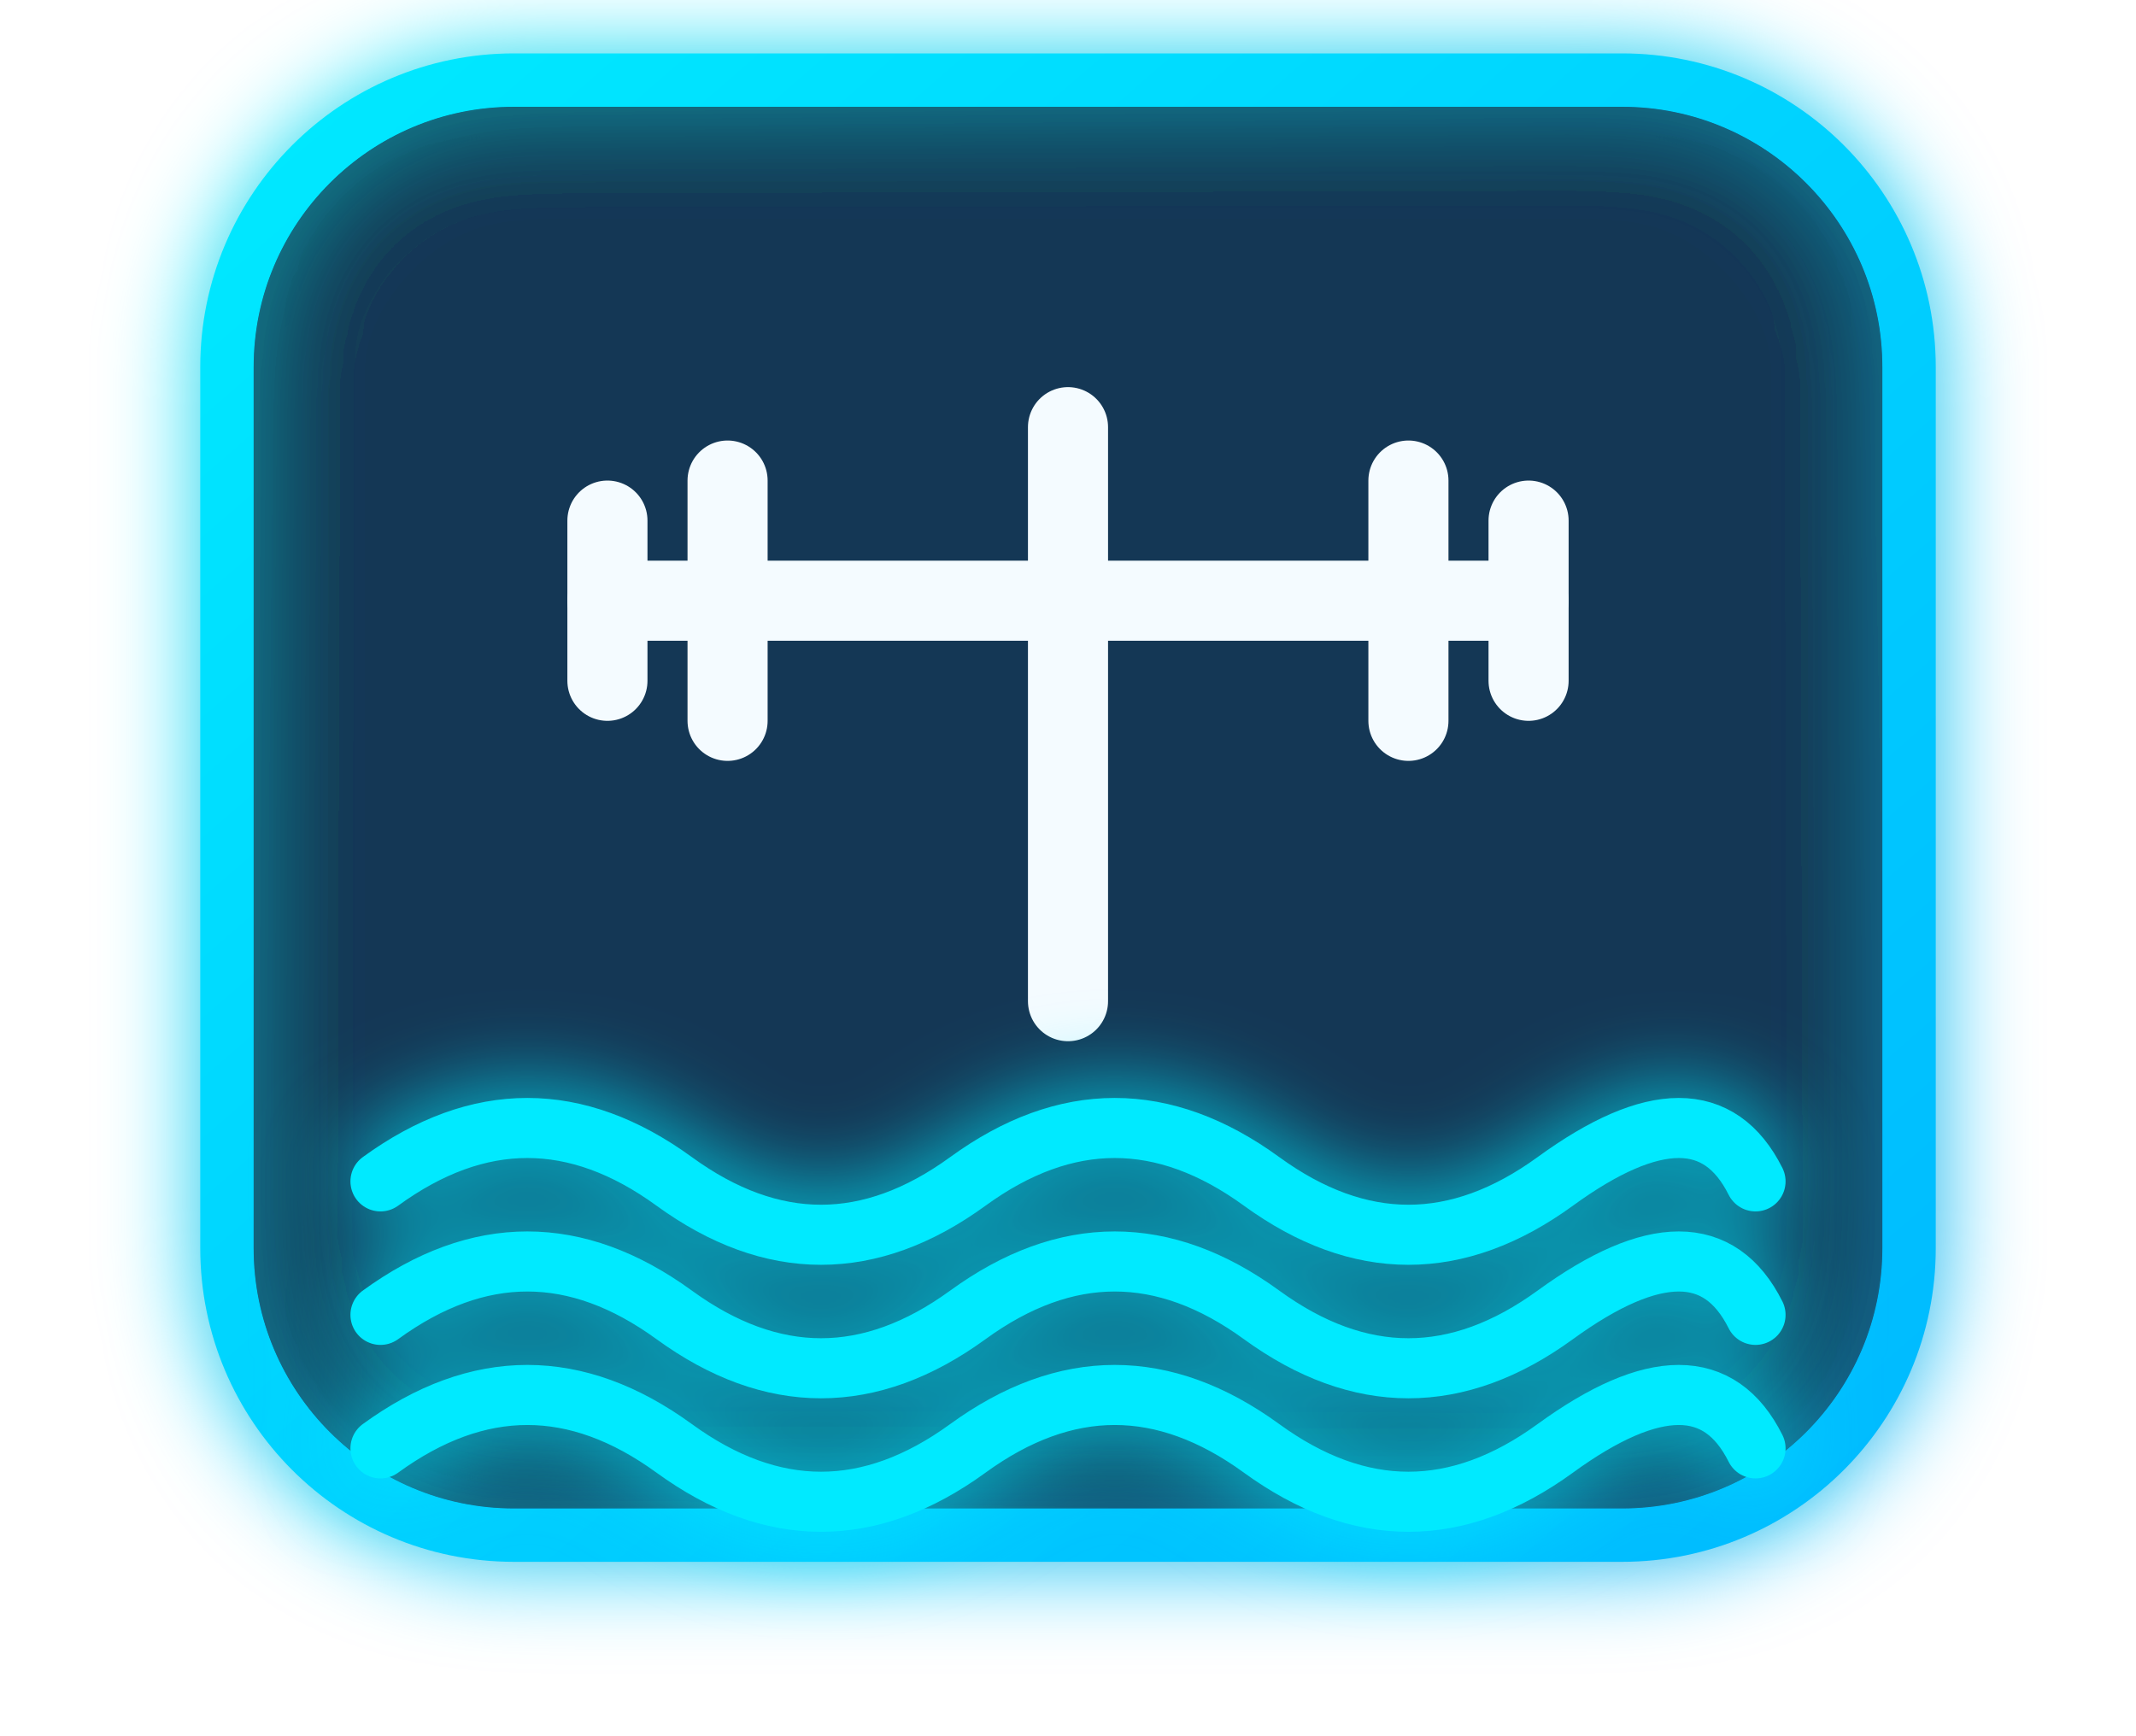
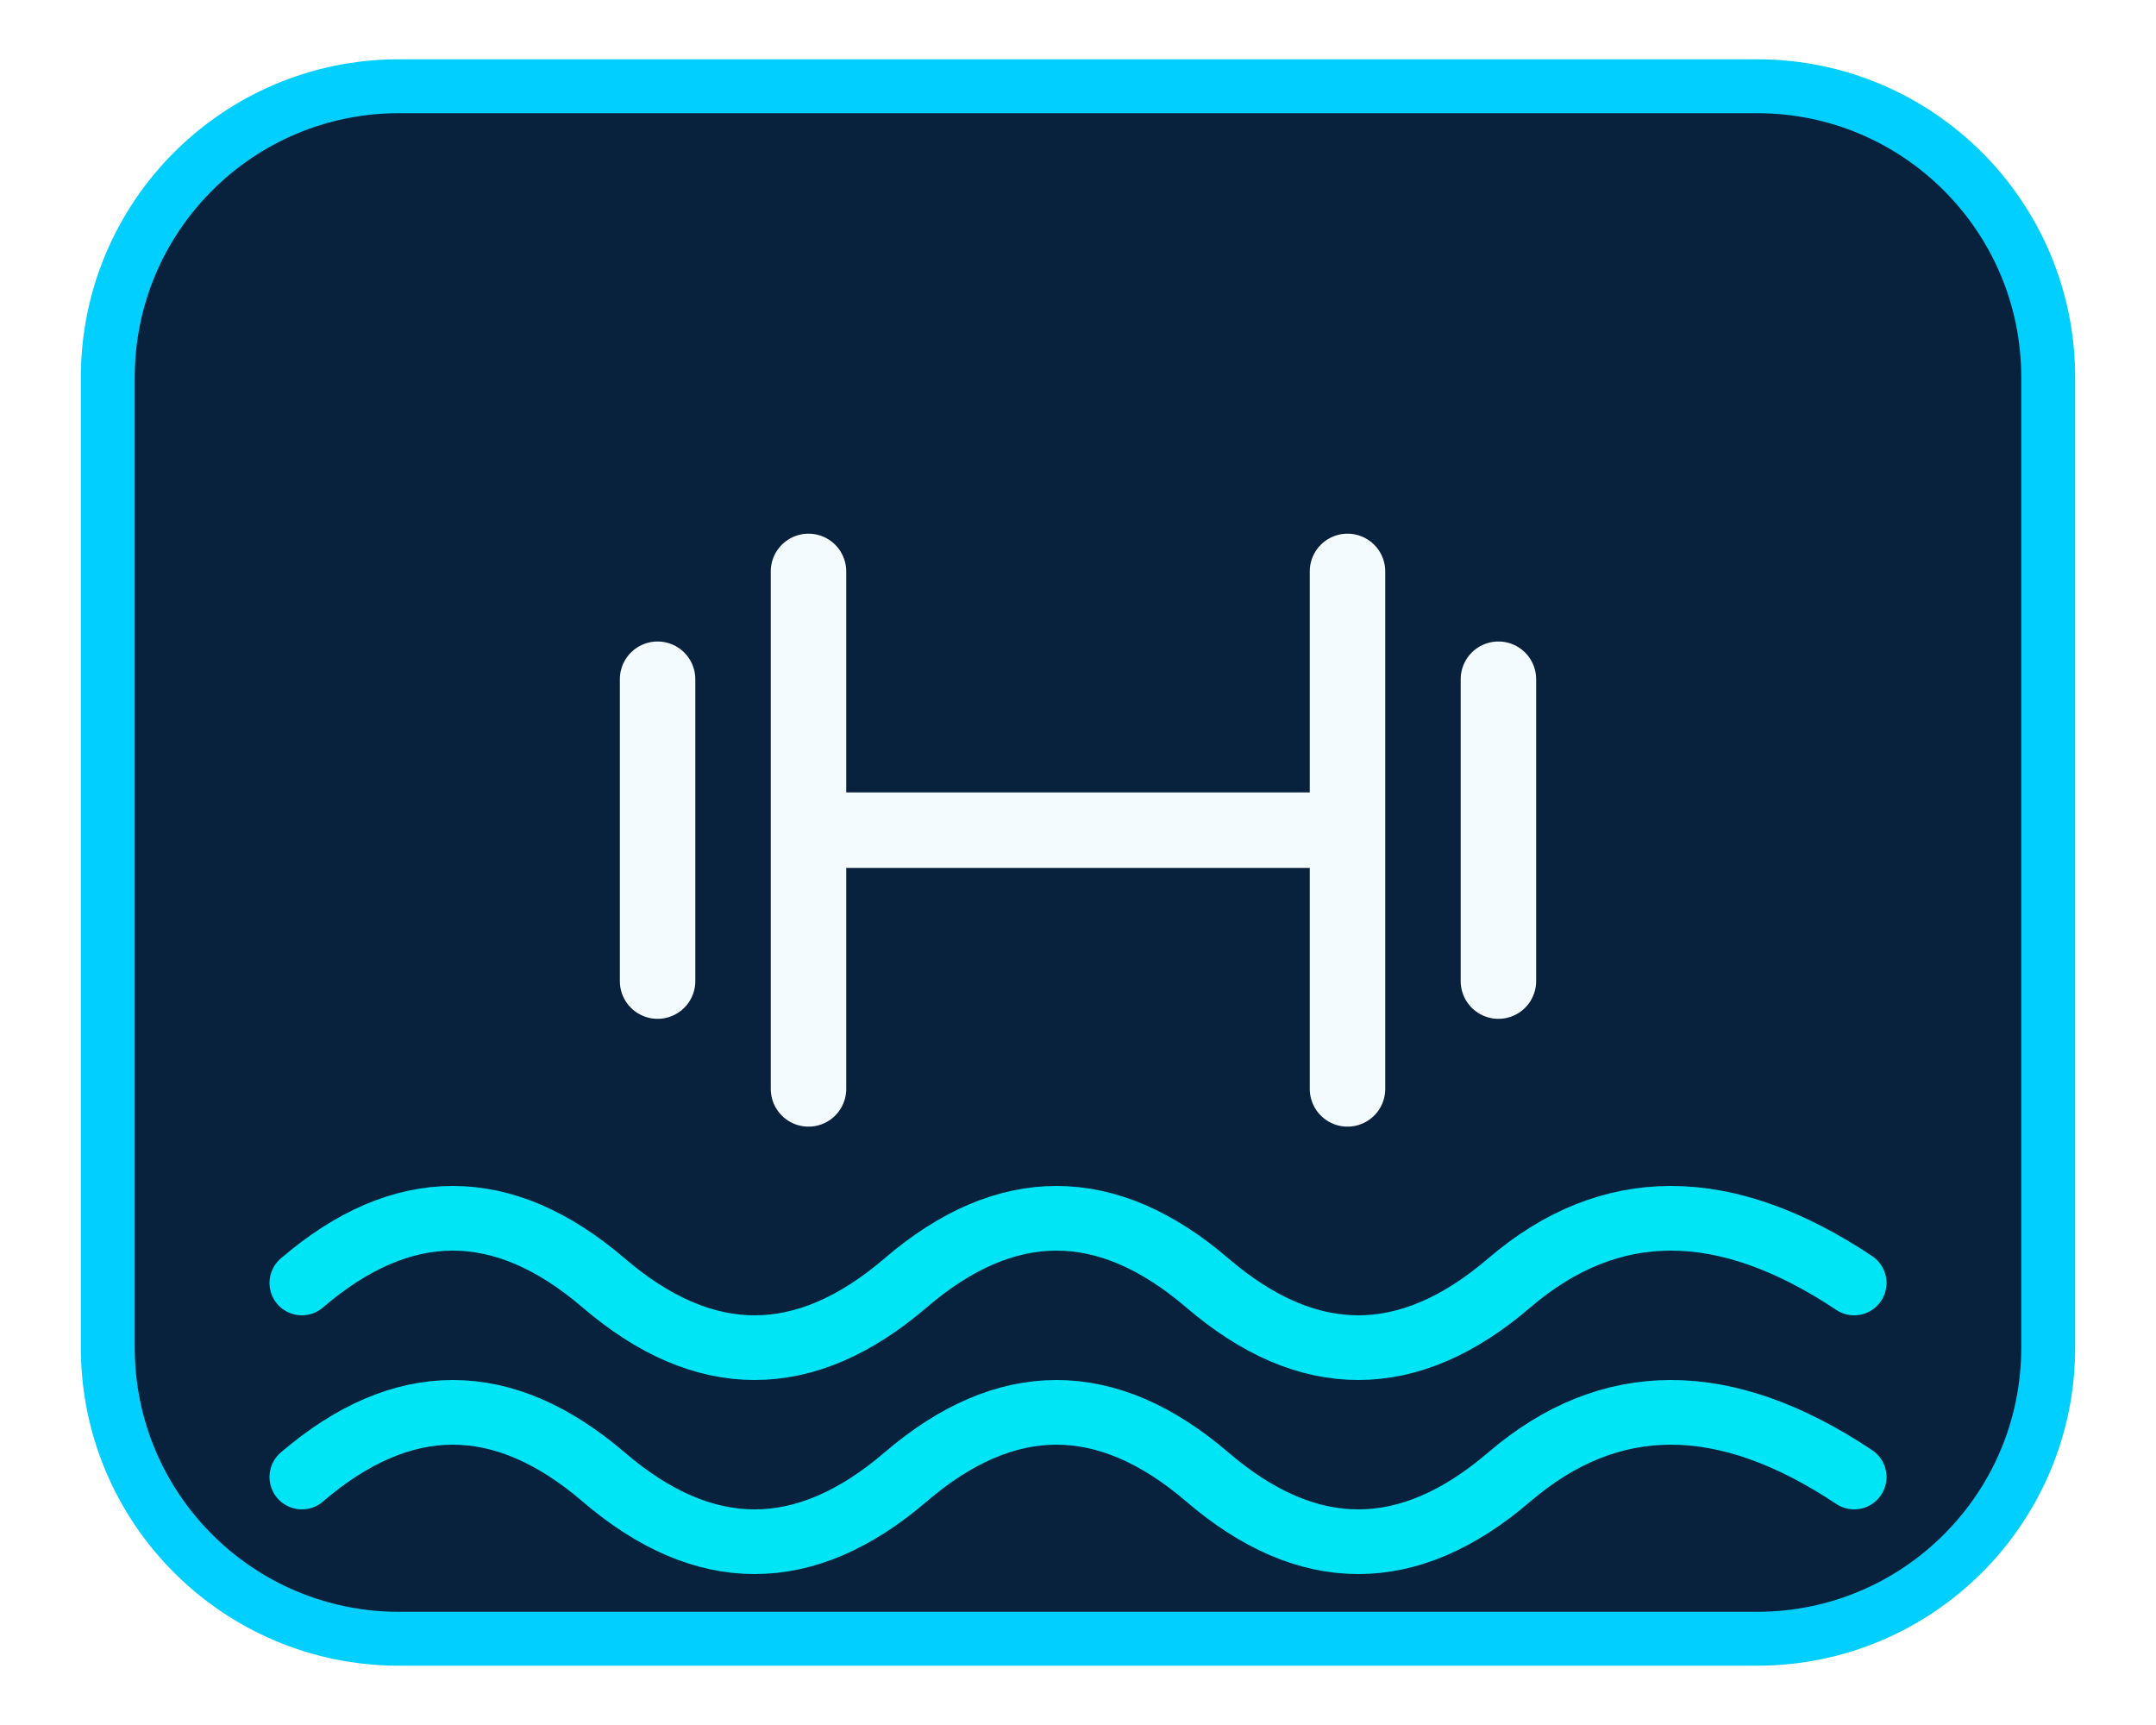
- <svg xmlns="http://www.w3.org/2000/svg" viewBox="0 0 320 260">
-   <defs>
-     <filter id="glow" x="-40%" y="-40%" width="180%" height="180%">
-       <feGaussianBlur stdDeviation="7" result="b" />
-       <feMerge>
-         <feMergeNode in="b" />
-         <feMergeNode in="SourceGraphic" />
-       </feMerge>
-     </filter>
-     <linearGradient id="cyan" x1="0" y1="0" x2="1" y2="1">
-       <stop stop-color="#00eaff" />
-       <stop offset="1" stop-color="#00b9ff" />
-     </linearGradient>
-   </defs>
-   <rect x="34" y="12" width="252" height="218" rx="43" fill="#06264a" fill-opacity=".72" stroke="url(#cyan)" stroke-width="8" filter="url(#glow)" />
-   <g fill="none" stroke="#f4fbff" stroke-width="12" stroke-linecap="round" stroke-linejoin="round">
-     <path d="M160 64v86M160 90h-51M160 90h51" />
-     <path d="M109 72v36M91 78v24M211 72v36M229 78v24" />
-     <path d="M91 90h18M211 90h18" />
+ <svg xmlns="http://www.w3.org/2000/svg" viewBox="0 0 200 160" role="img">
+   <rect x="10" y="8" width="180" height="144" rx="27" fill="#08213d" stroke="#00cfff" stroke-width="5" />
+   <g fill="none" stroke="#f4fbff" stroke-width="7" stroke-linecap="round" stroke-linejoin="round">
+     <path d="M61 63 V91 M75 53 V101 M125 53 V101 M139 63 V91 M75 77 H125" />
  </g>
-   <g fill="none" stroke="#00eaff" stroke-width="9" stroke-linecap="round" filter="url(#glow)">
-     <path d="M57 177q22-16 44 0t44 0 44 0 44 0 30 0" />
-     <path d="M57 197q22-16 44 0t44 0 44 0 44 0 30 0" />
-     <path d="M57 217q22-16 44 0t44 0 44 0 44 0 30 0" />
+   <g fill="none" stroke="#00e5f5" stroke-width="6" stroke-linecap="round">
+     <path d="M28 119 Q42 107 56 119 T84 119 T112 119 T140 119 T172 119" />
+     <path d="M28 137 Q42 125 56 137 T84 137 T112 137 T140 137 T172 137" />
  </g>
</svg>
